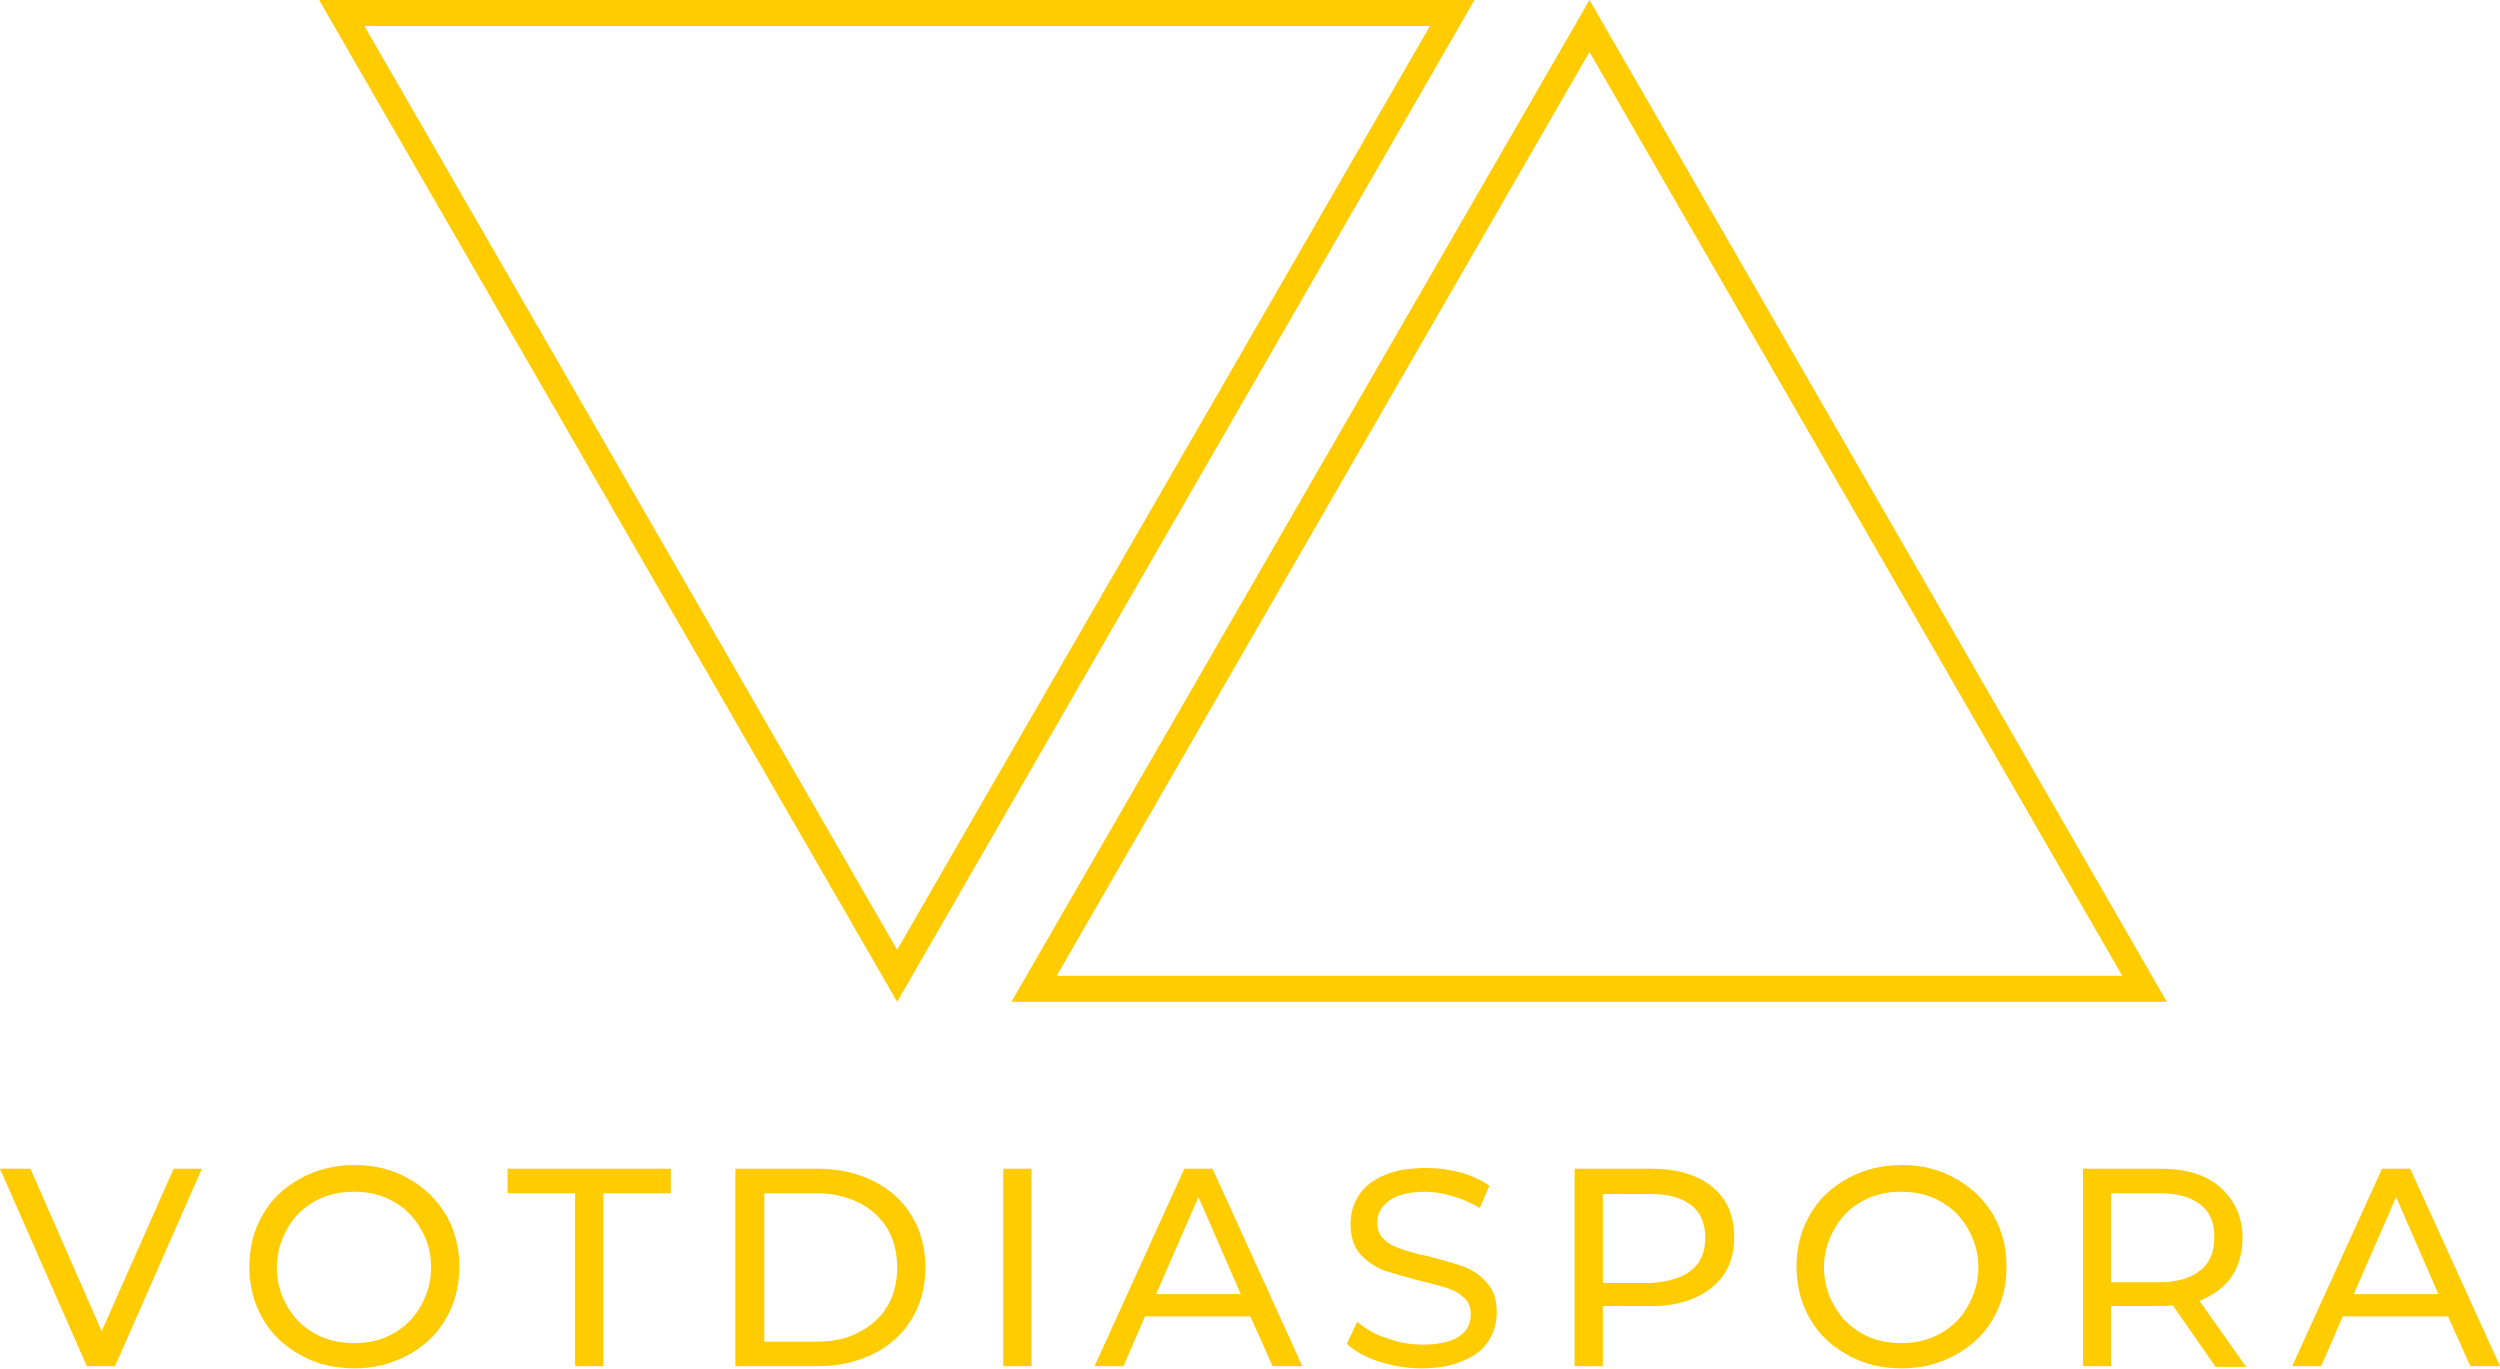
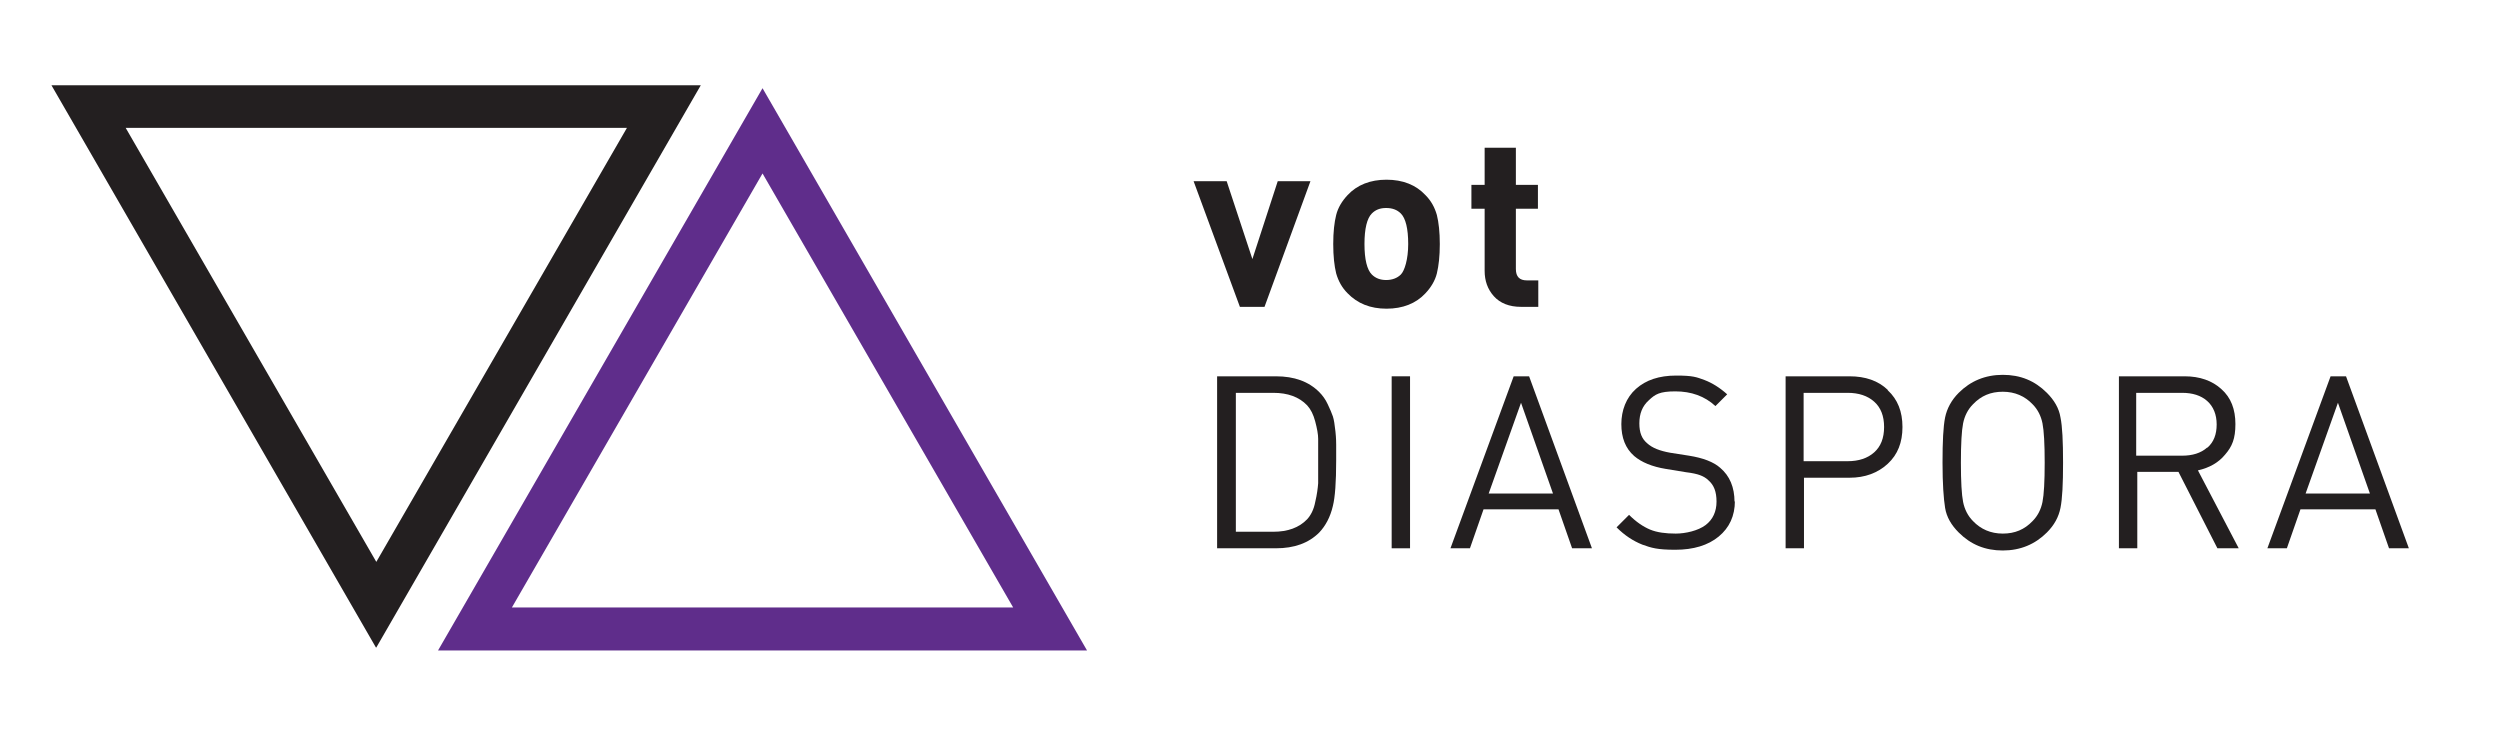
- <svg xmlns="http://www.w3.org/2000/svg" version="1.1" id="Layer_1" x="0px" y="0px" viewBox="0 0 336.9 184.4" xml:space="preserve">
-   <style>.st0{fill:#ffcb01}</style>
-   <path class="st0" d="M27.2 157.5l-11.7 26.6h-3.8L0 157.5h4.1l9.6 21.9 9.7-21.9h3.8zM40.5 182.6c-2.2-1.2-3.9-2.8-5.1-4.9-1.2-2.1-1.8-4.4-1.8-7 0-2.6.6-4.9 1.8-7 1.2-2.1 2.9-3.7 5.1-4.9 2.2-1.2 4.6-1.8 7.3-1.8s5.1.6 7.2 1.8c2.2 1.2 3.8 2.8 5.1 4.9 1.2 2.1 1.8 4.4 1.8 7s-.6 4.9-1.8 7c-1.2 2.1-2.9 3.7-5.1 4.9-2.2 1.2-4.6 1.8-7.2 1.8-2.8 0-5.2-.6-7.3-1.8zm12.5-2.9c1.6-.9 2.8-2.1 3.7-3.7.9-1.6 1.4-3.3 1.4-5.2 0-1.9-.5-3.7-1.4-5.2-.9-1.6-2.1-2.8-3.7-3.7-1.6-.9-3.3-1.3-5.3-1.3s-3.7.4-5.3 1.3c-1.6.9-2.8 2.1-3.7 3.7-.9 1.6-1.4 3.3-1.4 5.2 0 1.9.5 3.7 1.4 5.2.9 1.6 2.1 2.8 3.7 3.7 1.6.9 3.4 1.3 5.3 1.3 2 0 3.7-.4 5.3-1.3zM77.5 160.8h-9.1v-3.3h22v3.3h-9.1v23.3h-3.8v-23.3zM99.1 157.5h11.2c2.8 0 5.3.6 7.5 1.7s3.9 2.7 5.1 4.7c1.2 2 1.8 4.3 1.8 6.9s-.6 4.9-1.8 6.9c-1.2 2-2.9 3.6-5.1 4.7-2.2 1.1-4.7 1.7-7.5 1.7H99.1v-26.6zm11 23.3c2.2 0 4.1-.4 5.7-1.3 1.6-.8 2.9-2 3.8-3.5s1.3-3.3 1.3-5.2-.4-3.7-1.3-5.2-2.2-2.7-3.8-3.5c-1.6-.8-3.5-1.3-5.7-1.3H103v20h7.1zM135.2 157.5h3.8v26.6h-3.8v-26.6zM168.5 177.4h-14.2l-2.9 6.7h-3.9l12.1-26.6h3.8l12.1 26.6h-4l-3-6.7zm-1.3-3l-5.7-13.1-5.7 13.1h11.4zM185.9 183.5c-1.9-.6-3.3-1.4-4.4-2.4l1.4-3c1 .9 2.3 1.7 3.9 2.2 1.6.6 3.2.9 4.9.9 2.2 0 3.9-.4 4.9-1.1 1.1-.7 1.6-1.7 1.6-3 0-.9-.3-1.7-.9-2.2-.6-.6-1.3-1-2.2-1.3-.9-.3-2.1-.6-3.7-1-2-.5-3.6-1-4.9-1.4-1.2-.5-2.3-1.2-3.2-2.2-.9-1-1.3-2.4-1.3-4.1 0-1.4.4-2.7 1.1-3.8.7-1.1 1.9-2.1 3.4-2.7 1.5-.7 3.4-1 5.7-1 1.6 0 3.1.2 4.6.6s2.8 1 3.9 1.8l-1.3 3c-1.1-.7-2.3-1.2-3.6-1.6-1.3-.4-2.5-.6-3.7-.6-2.2 0-3.8.4-4.9 1.2-1.1.8-1.6 1.8-1.6 3 0 .9.3 1.7.9 2.2.6.6 1.4 1 2.3 1.3.9.3 2.1.7 3.7 1 2 .5 3.6 1 4.8 1.4 1.2.5 2.3 1.2 3.1 2.2.9 1 1.3 2.3 1.3 4 0 1.4-.4 2.7-1.1 3.8-.8 1.2-1.9 2.1-3.5 2.7-1.5.7-3.5 1-5.7 1-1.7 0-3.6-.3-5.5-.9zM230.7 159.9c2 1.6 3 3.9 3 6.8s-1 5.2-3 6.8-4.7 2.5-8.1 2.5H216v8.1h-3.8v-26.6h10.4c3.4 0 6.1.8 8.1 2.4zm-2.8 11.3c1.3-1 1.9-2.5 1.9-4.4s-.6-3.4-1.9-4.4c-1.3-1-3.1-1.5-5.5-1.5H216v12h6.5c2.3-.2 4.2-.7 5.4-1.7zM249 182.6c-2.2-1.2-3.9-2.8-5.1-4.9-1.2-2.1-1.8-4.4-1.8-7 0-2.6.6-4.9 1.8-7 1.2-2.1 2.9-3.7 5.1-4.9 2.2-1.2 4.6-1.8 7.3-1.8s5.1.6 7.2 1.8c2.2 1.2 3.8 2.8 5.1 4.9 1.2 2.1 1.8 4.4 1.8 7s-.6 4.9-1.8 7-2.9 3.7-5.1 4.9c-2.2 1.2-4.6 1.8-7.2 1.8-2.8 0-5.2-.6-7.3-1.8zm12.5-2.9c1.6-.9 2.8-2.1 3.7-3.7.9-1.6 1.4-3.3 1.4-5.2 0-1.9-.5-3.7-1.4-5.2-.9-1.6-2.1-2.8-3.7-3.7-1.6-.9-3.3-1.3-5.3-1.3s-3.7.4-5.3 1.3c-1.6.9-2.8 2.1-3.7 3.7-.9 1.6-1.4 3.3-1.4 5.2 0 1.9.5 3.7 1.4 5.2.9 1.6 2.1 2.8 3.7 3.7 1.6.9 3.4 1.3 5.3 1.3s3.7-.4 5.3-1.3zM298.5 184.1l-5.7-8.2c-.7.1-1.3.1-1.7.1h-6.6v8.1h-3.8v-26.6h10.4c3.5 0 6.2.8 8.1 2.5s3 3.9 3 6.8c0 2.1-.5 3.8-1.5 5.3-1 1.4-2.5 2.5-4.3 3.2l6.3 8.9h-4.2zm-2-12.9c1.3-1 1.9-2.5 1.9-4.5s-.6-3.4-1.9-4.4c-1.3-1-3.1-1.5-5.5-1.5h-6.5v12h6.5c2.4 0 4.3-.6 5.5-1.6zM329.9 177.4h-14.2l-2.9 6.7h-3.9l12.1-26.6h3.8l12.1 26.6h-4l-3-6.7zm-1.3-3l-5.7-13.1-5.7 13.1h11.4zM120.9 135L43 0h155.7l-77.8 135zM49.1 3.5L120.9 128 192.7 3.5H49.1zM292 135H136.3L214.2 0 292 135zm-149.6-3.5H286L214.2 7l-71.8 124.5z" />
+ <svg xmlns="http://www.w3.org/2000/svg" id="Layer_1" data-name="Layer 1" version="1.1" viewBox="0 0 680.3 198.4">
+   <defs>
+     <style>
+       .cls-1 {
+         fill: #5f2d8b;
+       }
+ 
+       .cls-1, .cls-2 {
+         stroke-width: 0px;
+       }
+ 
+       .cls-2 {
+         fill: #231f20;
+       }
+     </style>
+   </defs>
+   <g>
+     <path class="cls-2" d="M356.6,49.3l-12.5,34.2h-6.7l-12.6-34.2h9l7,21.2,6.9-21.2h9Z" />
+     <path class="cls-2" d="M391.8,66.4c0,3.3-.3,5.9-.8,8-.5,2-1.6,3.8-3.1,5.4-2.6,2.8-6.2,4.2-10.6,4.2s-7.9-1.4-10.6-4.2c-1.5-1.5-2.5-3.3-3.1-5.4-.5-2-.8-4.7-.8-8s.3-5.9.8-7.9c.5-2,1.6-3.8,3.1-5.4,2.6-2.8,6.2-4.2,10.6-4.2s8,1.4,10.6,4.2c1.5,1.5,2.5,3.3,3.1,5.4.5,2,.8,4.7.8,7.9ZM383.2,66.4c0-4.2-.7-7-2-8.3-1-1-2.3-1.5-4-1.5s-2.9.5-3.9,1.5c-1.3,1.3-2,4.1-2,8.3s.7,7,2,8.3c1,1,2.3,1.5,3.9,1.5s3-.5,4-1.5,2-4.1,2-8.3Z" />
+     <path class="cls-2" d="M418.6,83.5h-4.7c-3.2,0-5.7-1-7.4-2.9-1.7-1.9-2.5-4.2-2.5-6.9v-16.9h-3.6v-6.5h3.6v-10.1h8.5v10.1h6v6.5h-6v16.4c0,2.1,1,3.1,3,3.1h3.1v7.2Z" />
+     <path class="cls-2" d="M363.6,125.3c0,5.9-.3,10-.9,12.4-.7,3-2,5.4-3.7,7.2-2.9,2.9-6.8,4.3-11.8,4.3h-16v-46.8h16c5,0,8.9,1.4,11.8,4.3.9.9,1.7,2,2.3,3.3.6,1.3,1.1,2.4,1.4,3.3.3.9.5,2.3.7,4.1.2,1.9.2,3.1.2,3.6v4.1ZM358.7,125.3c0-2.7,0-4.7,0-5.9,0-1.2-.3-2.8-.8-4.7-.5-1.9-1.2-3.3-2.2-4.4-2.2-2.3-5.3-3.4-9.2-3.4h-10.2v37.8h10.2c3.9,0,7-1.1,9.2-3.4,1-1.1,1.8-2.6,2.2-4.7.5-2.1.7-3.8.8-5.1,0-1.3,0-3.4,0-6.3Z" />
+     <path class="cls-2" d="M383.7,149.2h-5v-46.8h5v46.8Z" />
+     <path class="cls-2" d="M433.1,149.2h-5.3l-3.7-10.6h-20.4l-3.7,10.6h-5.3l17.2-46.8h4.2l17.1,46.8ZM422.6,134.3l-8.7-24.7-8.8,24.7h17.5Z" />
+     <path class="cls-2" d="M472.1,136.3c0,4.1-1.5,7.3-4.4,9.7-2.9,2.4-6.9,3.6-11.8,3.6s-6.5-.5-9-1.4c-2.5-1-4.8-2.5-7-4.7l3.4-3.4c1.9,1.9,3.8,3.2,5.7,4,1.9.8,4.3,1.1,7,1.1s6.1-.8,8.1-2.3c2-1.5,3-3.7,3-6.4s-.7-4.5-2.2-5.8c-.7-.7-1.5-1.1-2.3-1.4-.8-.3-2.1-.6-3.8-.8l-5.5-.9c-3.7-.6-6.6-1.8-8.6-3.5-2.4-2.1-3.5-5-3.5-8.7s1.3-7.2,4-9.6c2.7-2.4,6.3-3.6,10.9-3.6s5.5.4,7.7,1.2c2.1.8,4.2,2.1,6.2,3.9l-3.2,3.2c-2.9-2.7-6.6-4-10.9-4s-5.5.8-7.2,2.4c-1.8,1.6-2.6,3.7-2.6,6.3s.7,4.2,2.1,5.4c1.4,1.3,3.5,2.1,6.3,2.6l5.1.8c3.8.6,6.7,1.7,8.5,3.3,2.6,2.2,3.9,5.3,3.9,9.3Z" />
+     <path class="cls-2" d="M513.7,106.2c2.7,2.5,4,5.8,4,10s-1.3,7.5-4,10c-2.7,2.5-6.2,3.8-10.4,3.8h-12.4v19.2h-5v-46.8h17.4c4.3,0,7.8,1.2,10.4,3.7ZM510,123.1c1.8-1.6,2.7-3.9,2.7-6.9s-.9-5.3-2.7-6.9c-1.8-1.6-4.2-2.4-7.2-2.4h-12v18.6h12c3,0,5.4-.8,7.2-2.4Z" />
+     <path class="cls-2" d="M560.7,113.6c.5,2.4.7,6.5.7,12.3s-.2,9.8-.7,12.3-1.7,4.7-3.7,6.7c-3.2,3.2-7.2,4.9-12,4.9s-8.7-1.6-12-4.9c-2-2-3.3-4.2-3.7-6.7s-.7-6.5-.7-12.3.2-9.8.7-12.3c.5-2.4,1.7-4.7,3.7-6.7,3.2-3.2,7.2-4.9,12-4.9s8.7,1.6,12,4.9c2,2,3.3,4.2,3.7,6.7ZM555.8,136.6c.4-2,.6-5.6.6-10.7s-.2-8.7-.6-10.7c-.4-2-1.3-3.8-2.7-5.2-2.1-2.2-4.8-3.4-8.1-3.4s-5.9,1.1-8.1,3.4c-1.4,1.4-2.3,3.2-2.7,5.2-.4,2-.6,5.6-.6,10.7s.2,8.7.6,10.7c.4,2,1.3,3.8,2.7,5.2,2.1,2.2,4.8,3.4,8.1,3.4s5.9-1.1,8.1-3.4c1.4-1.4,2.3-3.2,2.7-5.2Z" />
+     <path class="cls-2" d="M609.2,149.2h-5.8l-10.6-20.8h-11.2v20.8h-5v-46.8h17.9c4.1,0,7.5,1.2,10,3.5,2.6,2.3,3.8,5.5,3.8,9.5s-.9,6.1-2.8,8.3c-1.8,2.2-4.3,3.6-7.4,4.3l11.1,21.2ZM600.7,121.8c1.7-1.5,2.5-3.6,2.5-6.3s-.9-4.9-2.6-6.4c-1.7-1.5-4-2.2-6.8-2.2h-12.5v17.1h12.5c2.8,0,5.1-.7,6.8-2.2Z" />
+     <path class="cls-2" d="M655.4,149.2h-5.3l-3.7-10.6h-20.4l-3.7,10.6h-5.3l17.2-46.8h4.2l17.1,46.8ZM644.9,134.3l-8.7-24.7-8.8,24.7h17.5Z" />
+   </g>
+   <path class="cls-1" d="M295.9,177H119.2L207.5,24l88.3,153ZM139.4,165.3h136.3l-68.2-118.1-68.2,118.1Z" />
+   <path class="cls-2" d="M102.3,176.2L14,23.2h176.7l-88.3,153ZM34.2,34.8l68.2,118.1,68.2-118.1H34.2Z" />
</svg>
